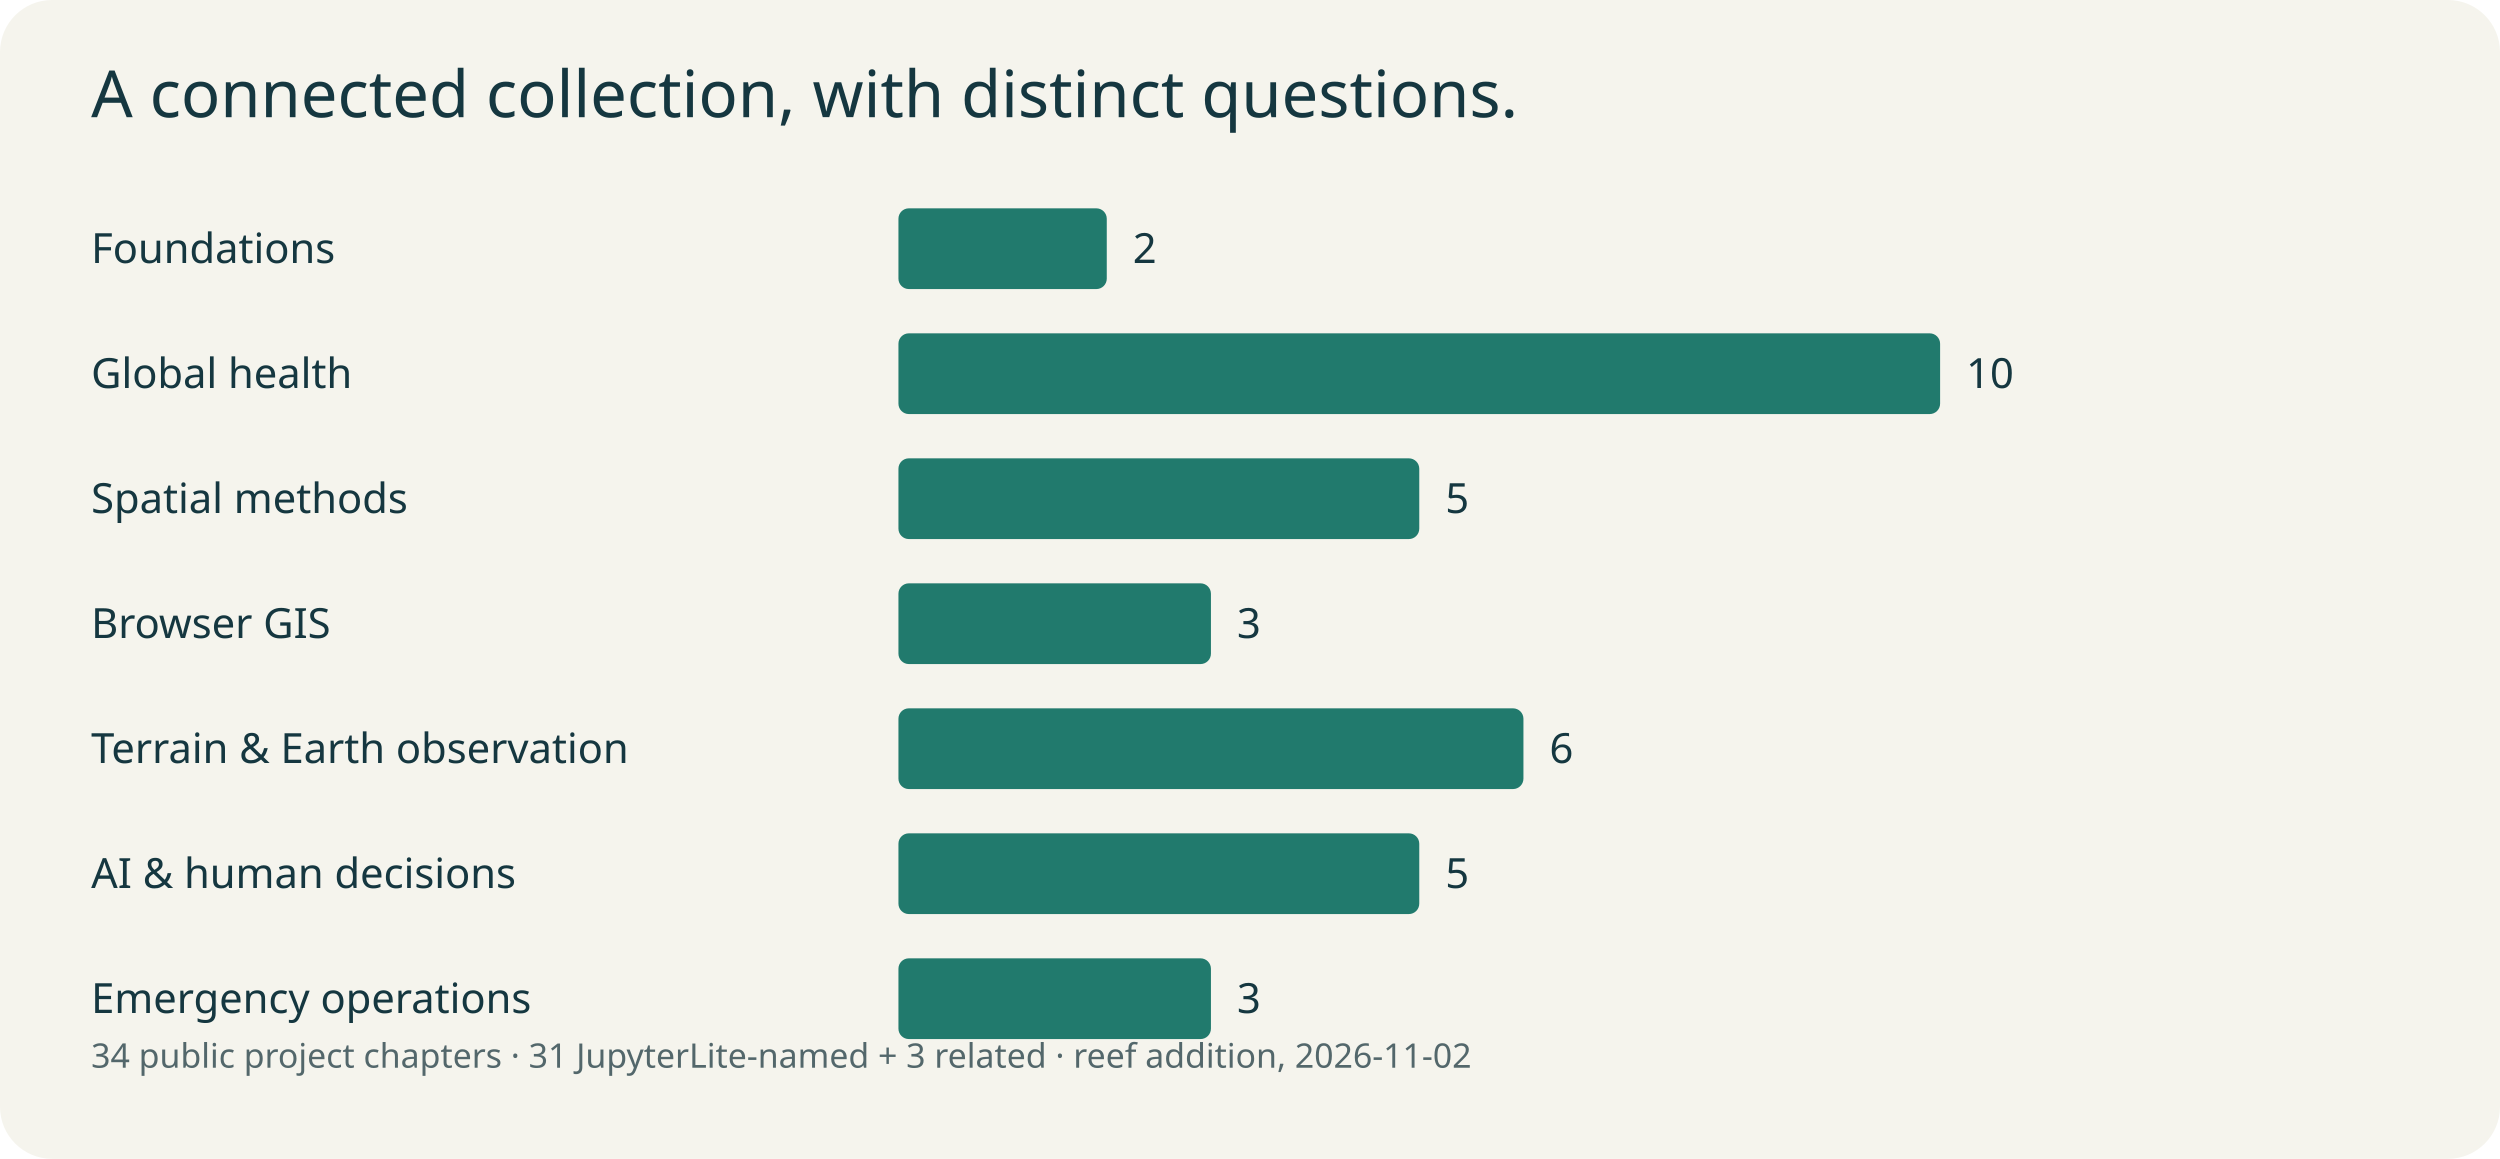
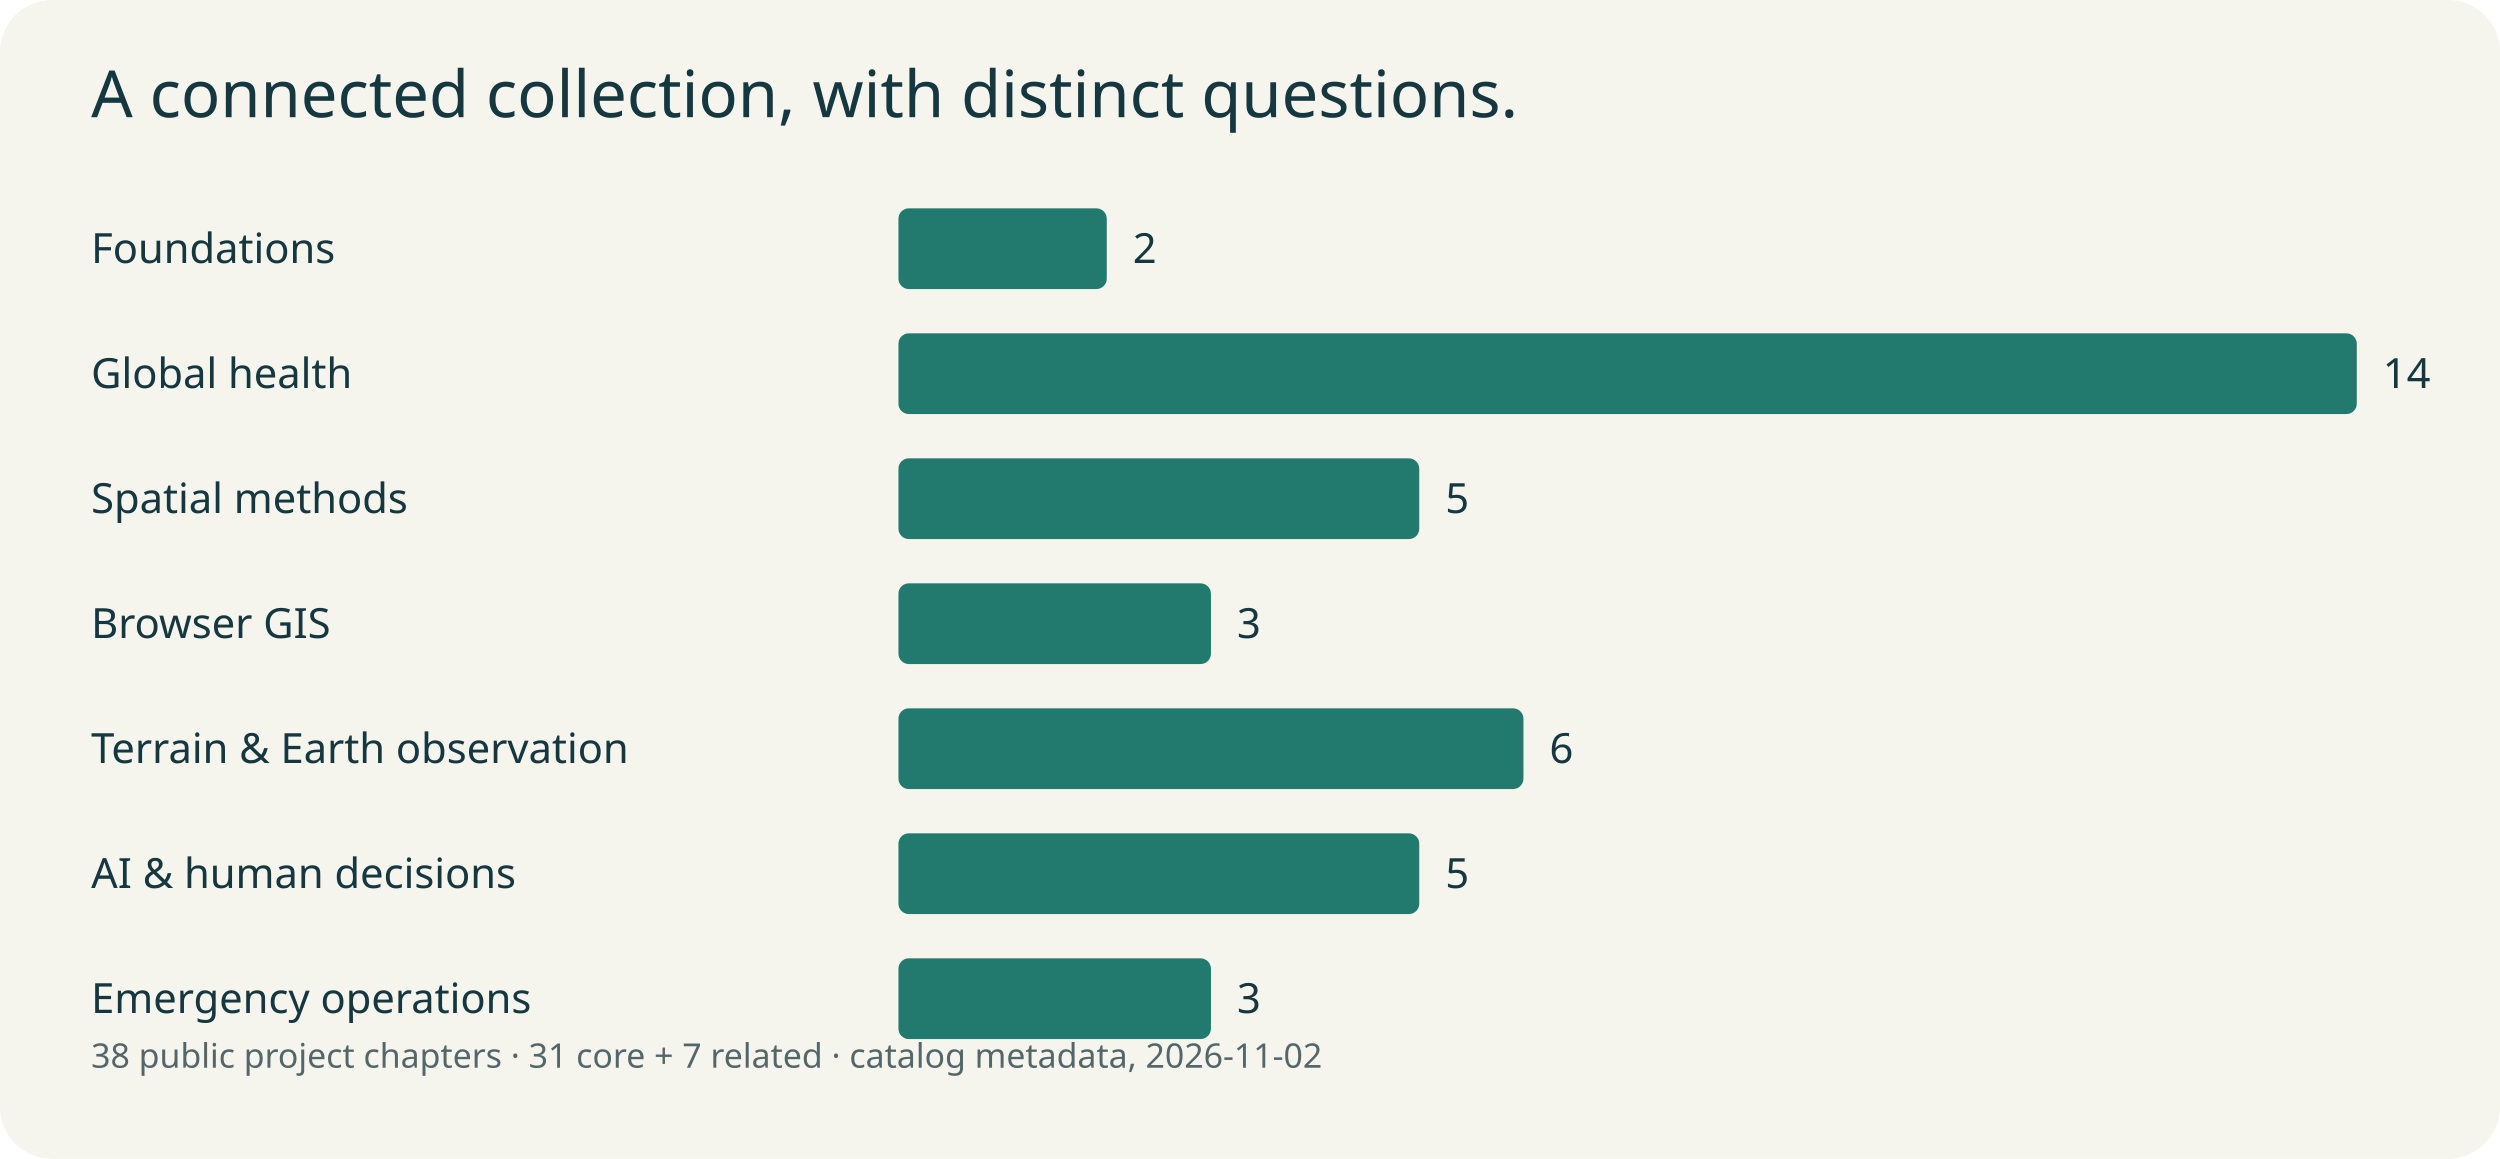
<svg xmlns="http://www.w3.org/2000/svg" viewBox="0 0 960 445" role="img" aria-labelledby="title desc">
  <defs>
    <linearGradient id="sea" x2="1" y2="1">
      <stop stop-color="#13575a" />
      <stop offset="1" stop-color="#0b3541" />
    </linearGradient>
    <linearGradient id="paper" x2="1" y2="1">
      <stop stop-color="#f4f5ea" />
      <stop offset="1" stop-color="#dfece3" />
    </linearGradient>
    <marker id="arrow" markerWidth="8" markerHeight="8" refX="7" refY="4" orient="auto">
      <path d="M0 0L8 4L0 8" fill="#217a6d" />
    </marker>
  </defs>
  <g font-family="system-ui, sans-serif">
    <rect width="960" height="445" rx="20" fill="#f5f4ed" />
    <text x="35" y="45" font-size="25" fill="#153740">A connected collection, with distinct questions.</text>
    <text x="35" y="101" font-size="16" fill="#153740">Foundations</text>
    <rect x="345" y="80" width="80" height="31" rx="4" fill="#217a6d" />
    <text x="435" y="101" font-size="16" fill="#153740">2</text>
    <text x="35" y="149" font-size="16" fill="#153740">Global health</text>
-     <rect x="345" y="128" width="400" height="31" rx="4" fill="#217a6d" />
-     <text x="755" y="149" font-size="16" fill="#153740">10</text>
+     <rect x="345" y="128" width="560" height="31" rx="4" fill="#217a6d" />
+     <text x="915" y="149" font-size="16" fill="#153740">14</text>
    <text x="35" y="197" font-size="16" fill="#153740">Spatial methods</text>
    <rect x="345" y="176" width="200" height="31" rx="4" fill="#217a6d" />
    <text x="555" y="197" font-size="16" fill="#153740">5</text>
    <text x="35" y="245" font-size="16" fill="#153740">Browser GIS</text>
    <rect x="345" y="224" width="120" height="31" rx="4" fill="#217a6d" />
    <text x="475" y="245" font-size="16" fill="#153740">3</text>
    <text x="35" y="293" font-size="16" fill="#153740">Terrain &amp; Earth observation</text>
    <rect x="345" y="272" width="240" height="31" rx="4" fill="#217a6d" />
    <text x="595" y="293" font-size="16" fill="#153740">6</text>
    <text x="35" y="341" font-size="16" fill="#153740">AI &amp; human decisions</text>
    <rect x="345" y="320" width="200" height="31" rx="4" fill="#217a6d" />
    <text x="555" y="341" font-size="16" fill="#153740">5</text>
    <text x="35" y="389" font-size="16" fill="#153740">Emergency operations</text>
    <rect x="345" y="368" width="120" height="31" rx="4" fill="#217a6d" />
    <text x="475" y="389" font-size="16" fill="#153740">3</text>
-     <text x="35" y="410" font-size="13" fill="#53676b">34 public project chapters · 31 JupyterLite-named + 3 related · reef addition, 2026-11-02</text>
+     <text x="35" y="410" font-size="13" fill="#53676b">38 public project chapters · 31 core + 7 related · catalog metadata, 2026-11-02</text>
  </g>
</svg>
